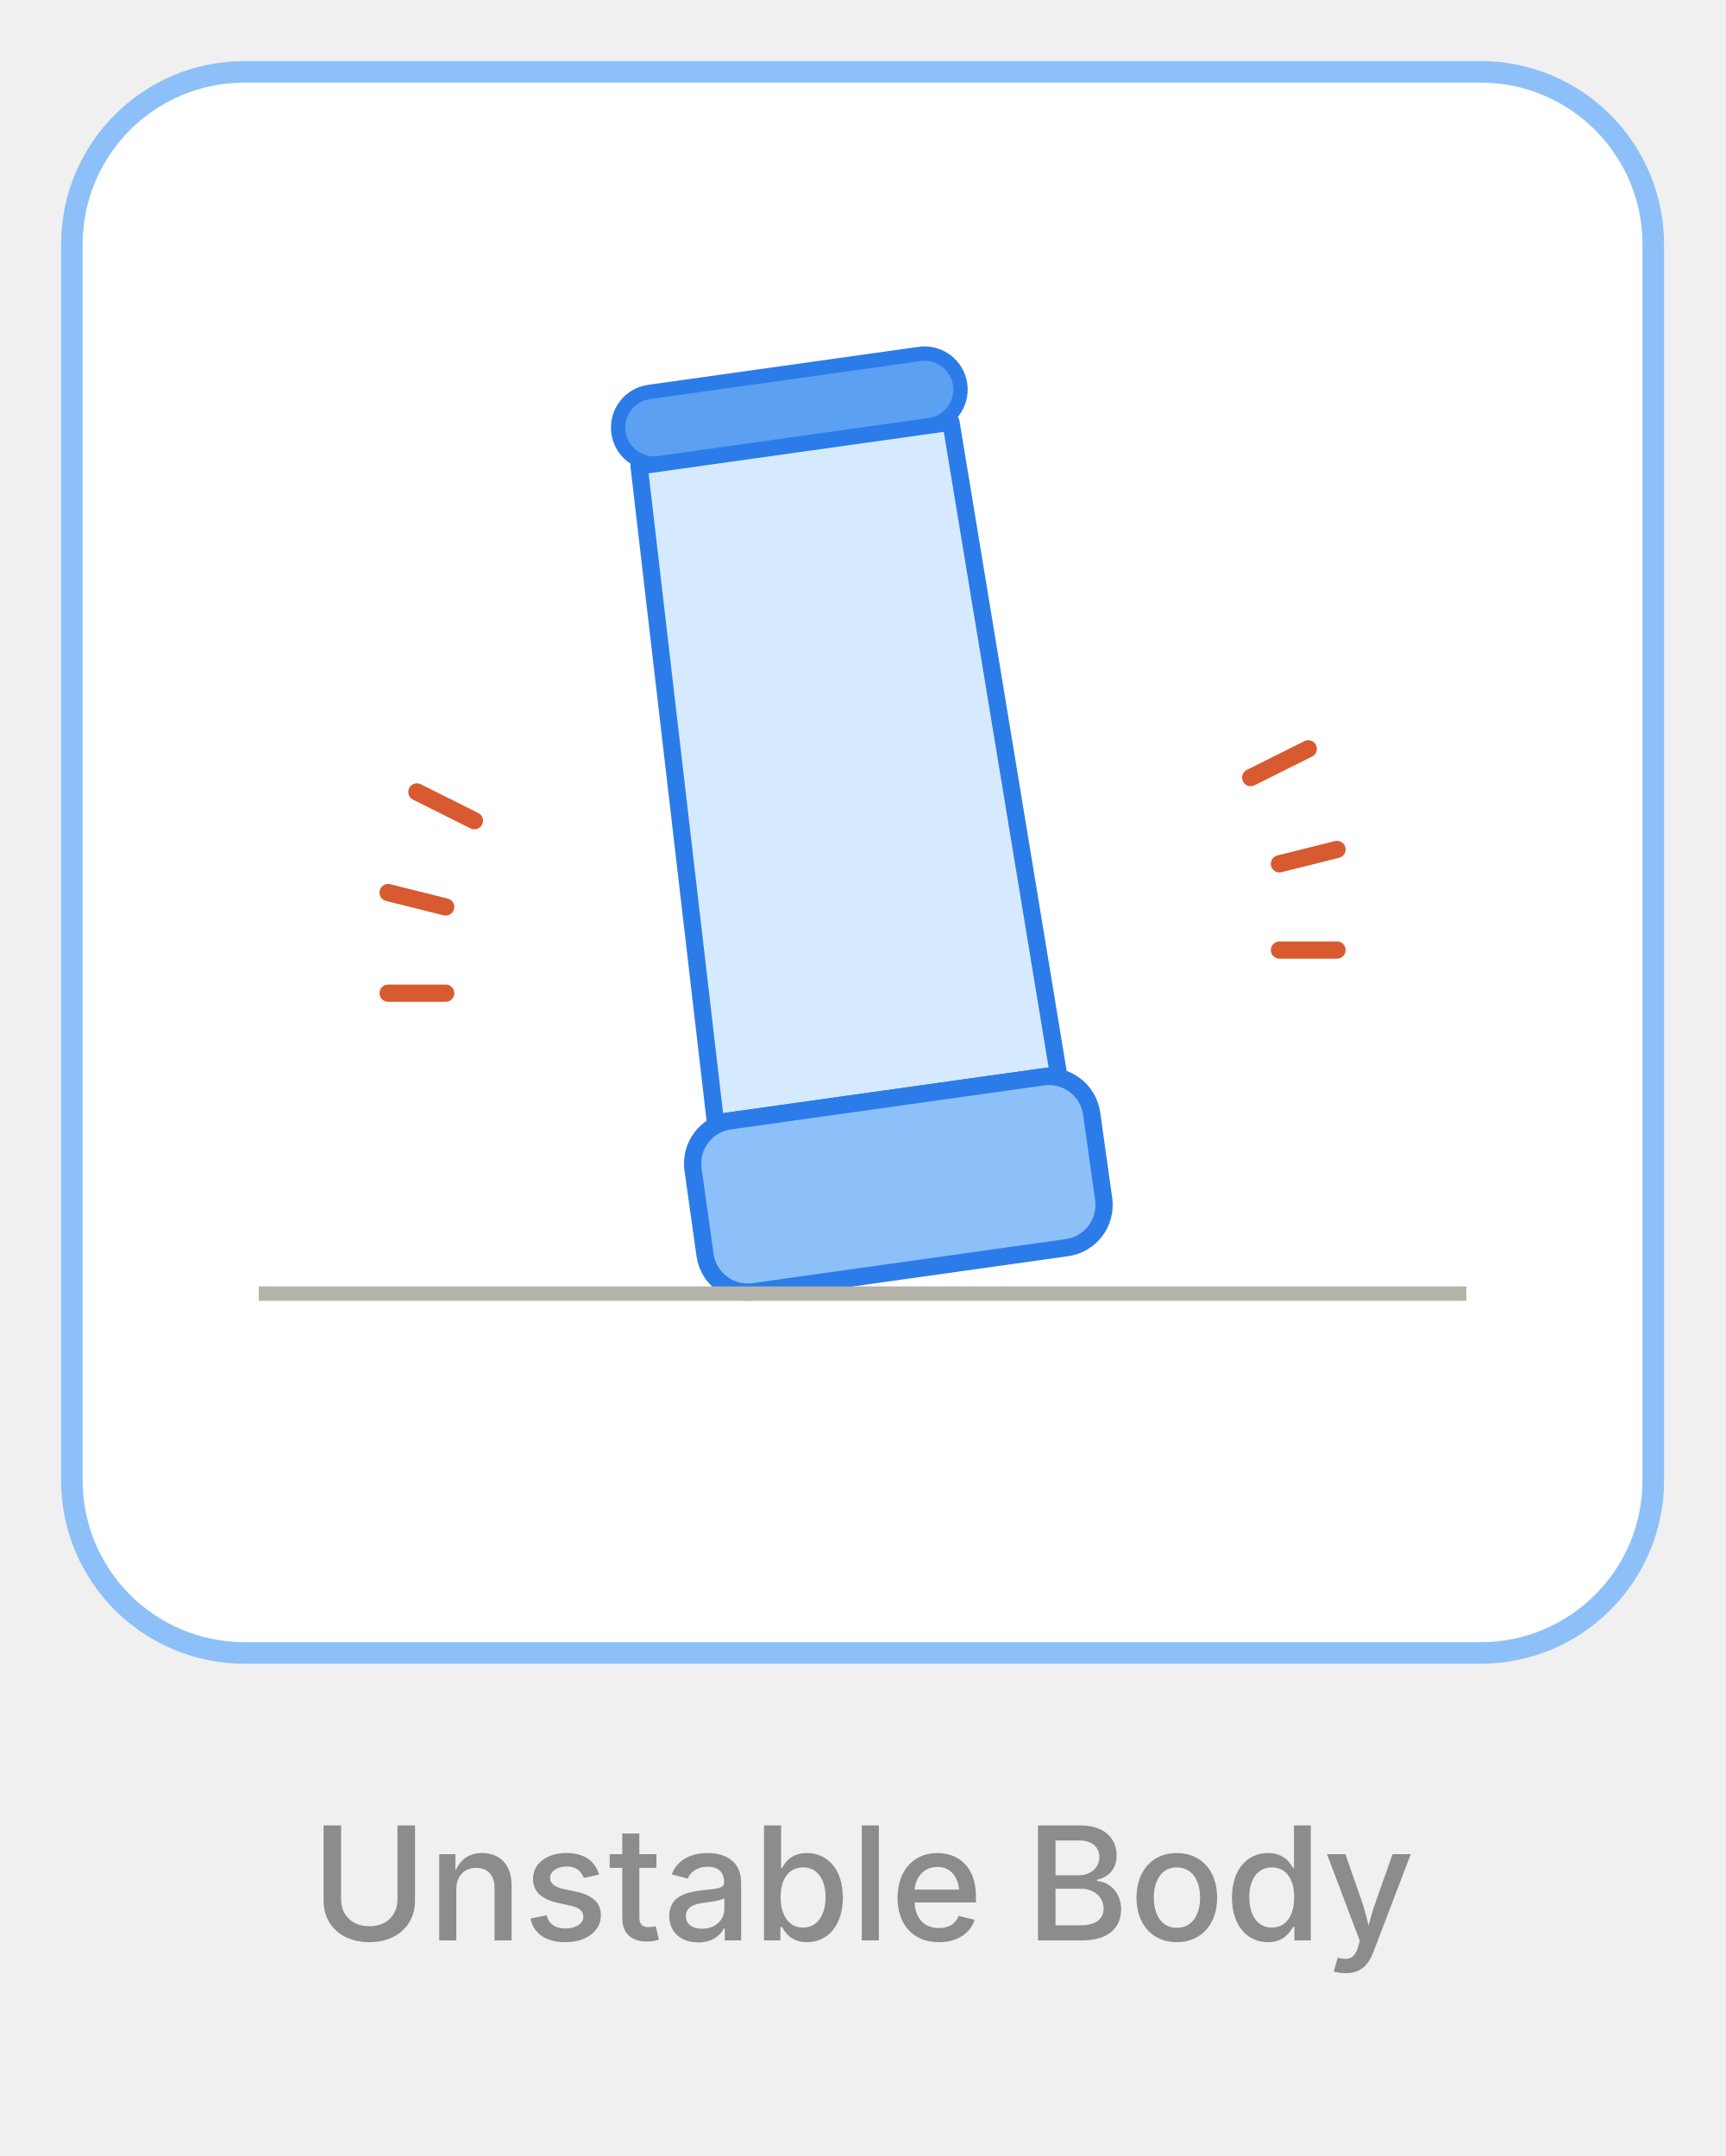
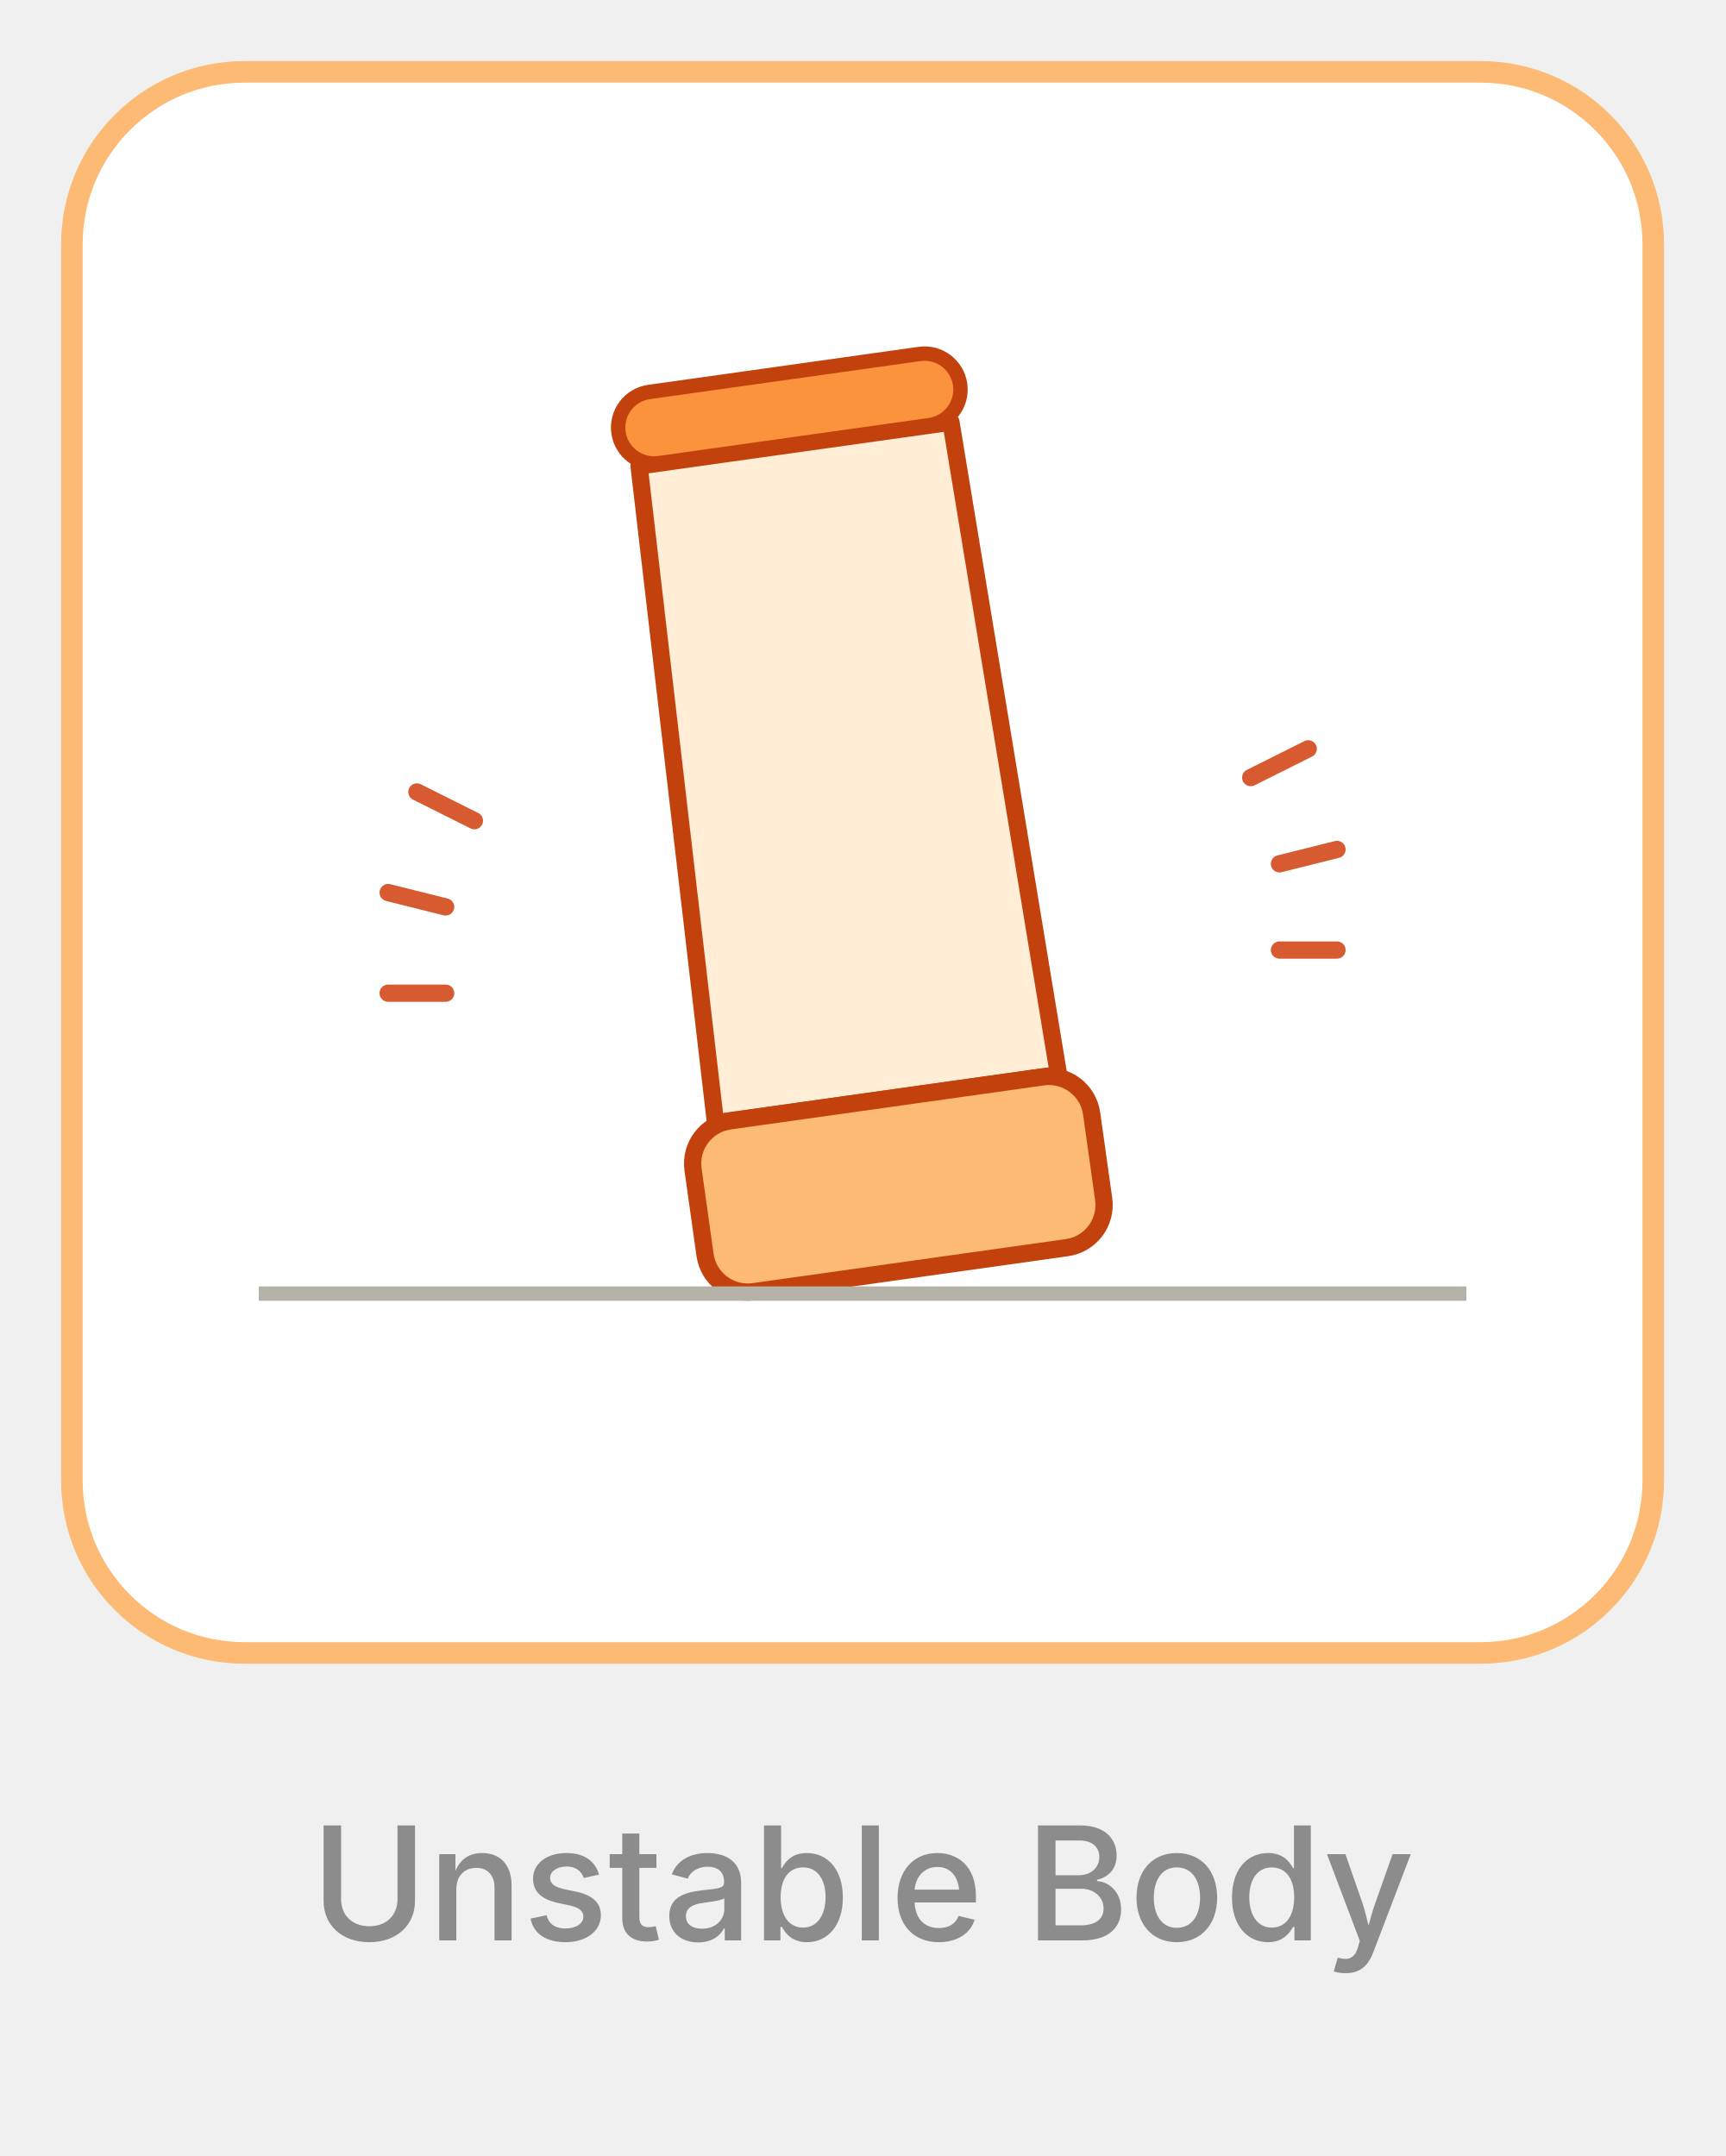
<svg xmlns="http://www.w3.org/2000/svg" width="120" height="150" viewBox="0 0 120 150" fill="none">
-   <path d="M103 5H17C10.373 5 5 10.373 5 17V103C5 109.627 10.373 115 17 115H103C109.627 115 115 109.627 115 103V17C115 10.373 109.627 5 103 5Z" fill="#FFFFFF" stroke="#8DC0F8" stroke-width="1.5" />
-   <path d="M44.453 32.417L66.147 29.369L73.633 74.769L49.771 78.122L44.453 32.417Z" fill="#D6EAFF" stroke="#2B7CE9" stroke-width="1.2" stroke-linejoin="round" />
-   <path d="M63.964 24.626L45.149 27.271C43.781 27.463 42.829 28.727 43.021 30.094C43.213 31.462 44.477 32.414 45.844 32.222L64.66 29.578C66.027 29.386 66.98 28.121 66.787 26.754C66.595 25.387 65.331 24.434 63.964 24.626Z" fill="#5CA0F2" stroke="#2B7CE9" />
-   <path d="M72.547 74.921L50.761 77.983C49.12 78.214 47.977 79.731 48.208 81.371L49.043 87.313C49.273 88.954 50.79 90.097 52.431 89.866L74.217 86.804C75.858 86.574 77.001 85.057 76.77 83.416L75.935 77.475C75.705 75.834 74.188 74.691 72.547 74.921Z" fill="#8DC0F8" stroke="#2B7CE9" stroke-width="1.2" />
+   <path d="M103 5H17C10.373 5 5 10.373 5 17V103C5 109.627 10.373 115 17 115H103C109.627 115 115 109.627 115 103V17C115 10.373 109.627 5 103 5Z" fill="#FFFFFF" stroke="#FDBA74" stroke-width="1.5" />
+   <path d="M44.453 32.417L66.147 29.369L73.633 74.769L49.771 78.122L44.453 32.417Z" fill="#FFEDD5" stroke="#C2410C" stroke-width="1.2" stroke-linejoin="round" />
+   <path d="M63.964 24.626L45.149 27.271C43.781 27.463 42.829 28.727 43.021 30.094C43.213 31.462 44.477 32.414 45.844 32.222L64.66 29.578C66.027 29.386 66.98 28.121 66.787 26.754C66.595 25.387 65.331 24.434 63.964 24.626Z" fill="#FB923C" stroke="#C2410C" />
+   <path d="M72.547 74.921L50.761 77.983C49.12 78.214 47.977 79.731 48.208 81.371L49.043 87.313C49.273 88.954 50.79 90.097 52.431 89.866L74.217 86.804C75.858 86.574 77.001 85.057 76.77 83.416L75.935 77.475C75.705 75.834 74.188 74.691 72.547 74.921Z" fill="#FDBA74" stroke="#C2410C" stroke-width="1.2" />
  <path d="M18 90H102" stroke="#B4B2A9" />
  <path d="M33 57.099L29 55.099" stroke="#D85A30" stroke-width="1.2" stroke-linecap="round" />
  <path d="M31 63.099L27 62.099" stroke="#D85A30" stroke-width="1.2" stroke-linecap="round" />
  <path d="M31 69.099H27" stroke="#D85A30" stroke-width="1.2" stroke-linecap="round" />
  <path d="M87 54.099L91 52.099" stroke="#D85A30" stroke-width="1.2" stroke-linecap="round" />
  <path d="M89 60.099L93 59.099" stroke="#D85A30" stroke-width="1.2" stroke-linecap="round" />
  <path d="M89 66.099H93" stroke="#D85A30" stroke-width="1.2" stroke-linecap="round" />
  <text x="60" y="135" text-anchor="middle" font-family="SF Pro Display, SF Pro, -apple-system, system-ui, sans-serif" font-size="11" font-weight="500" fill="#8C8C8C">Unstable Body</text>
</svg>
